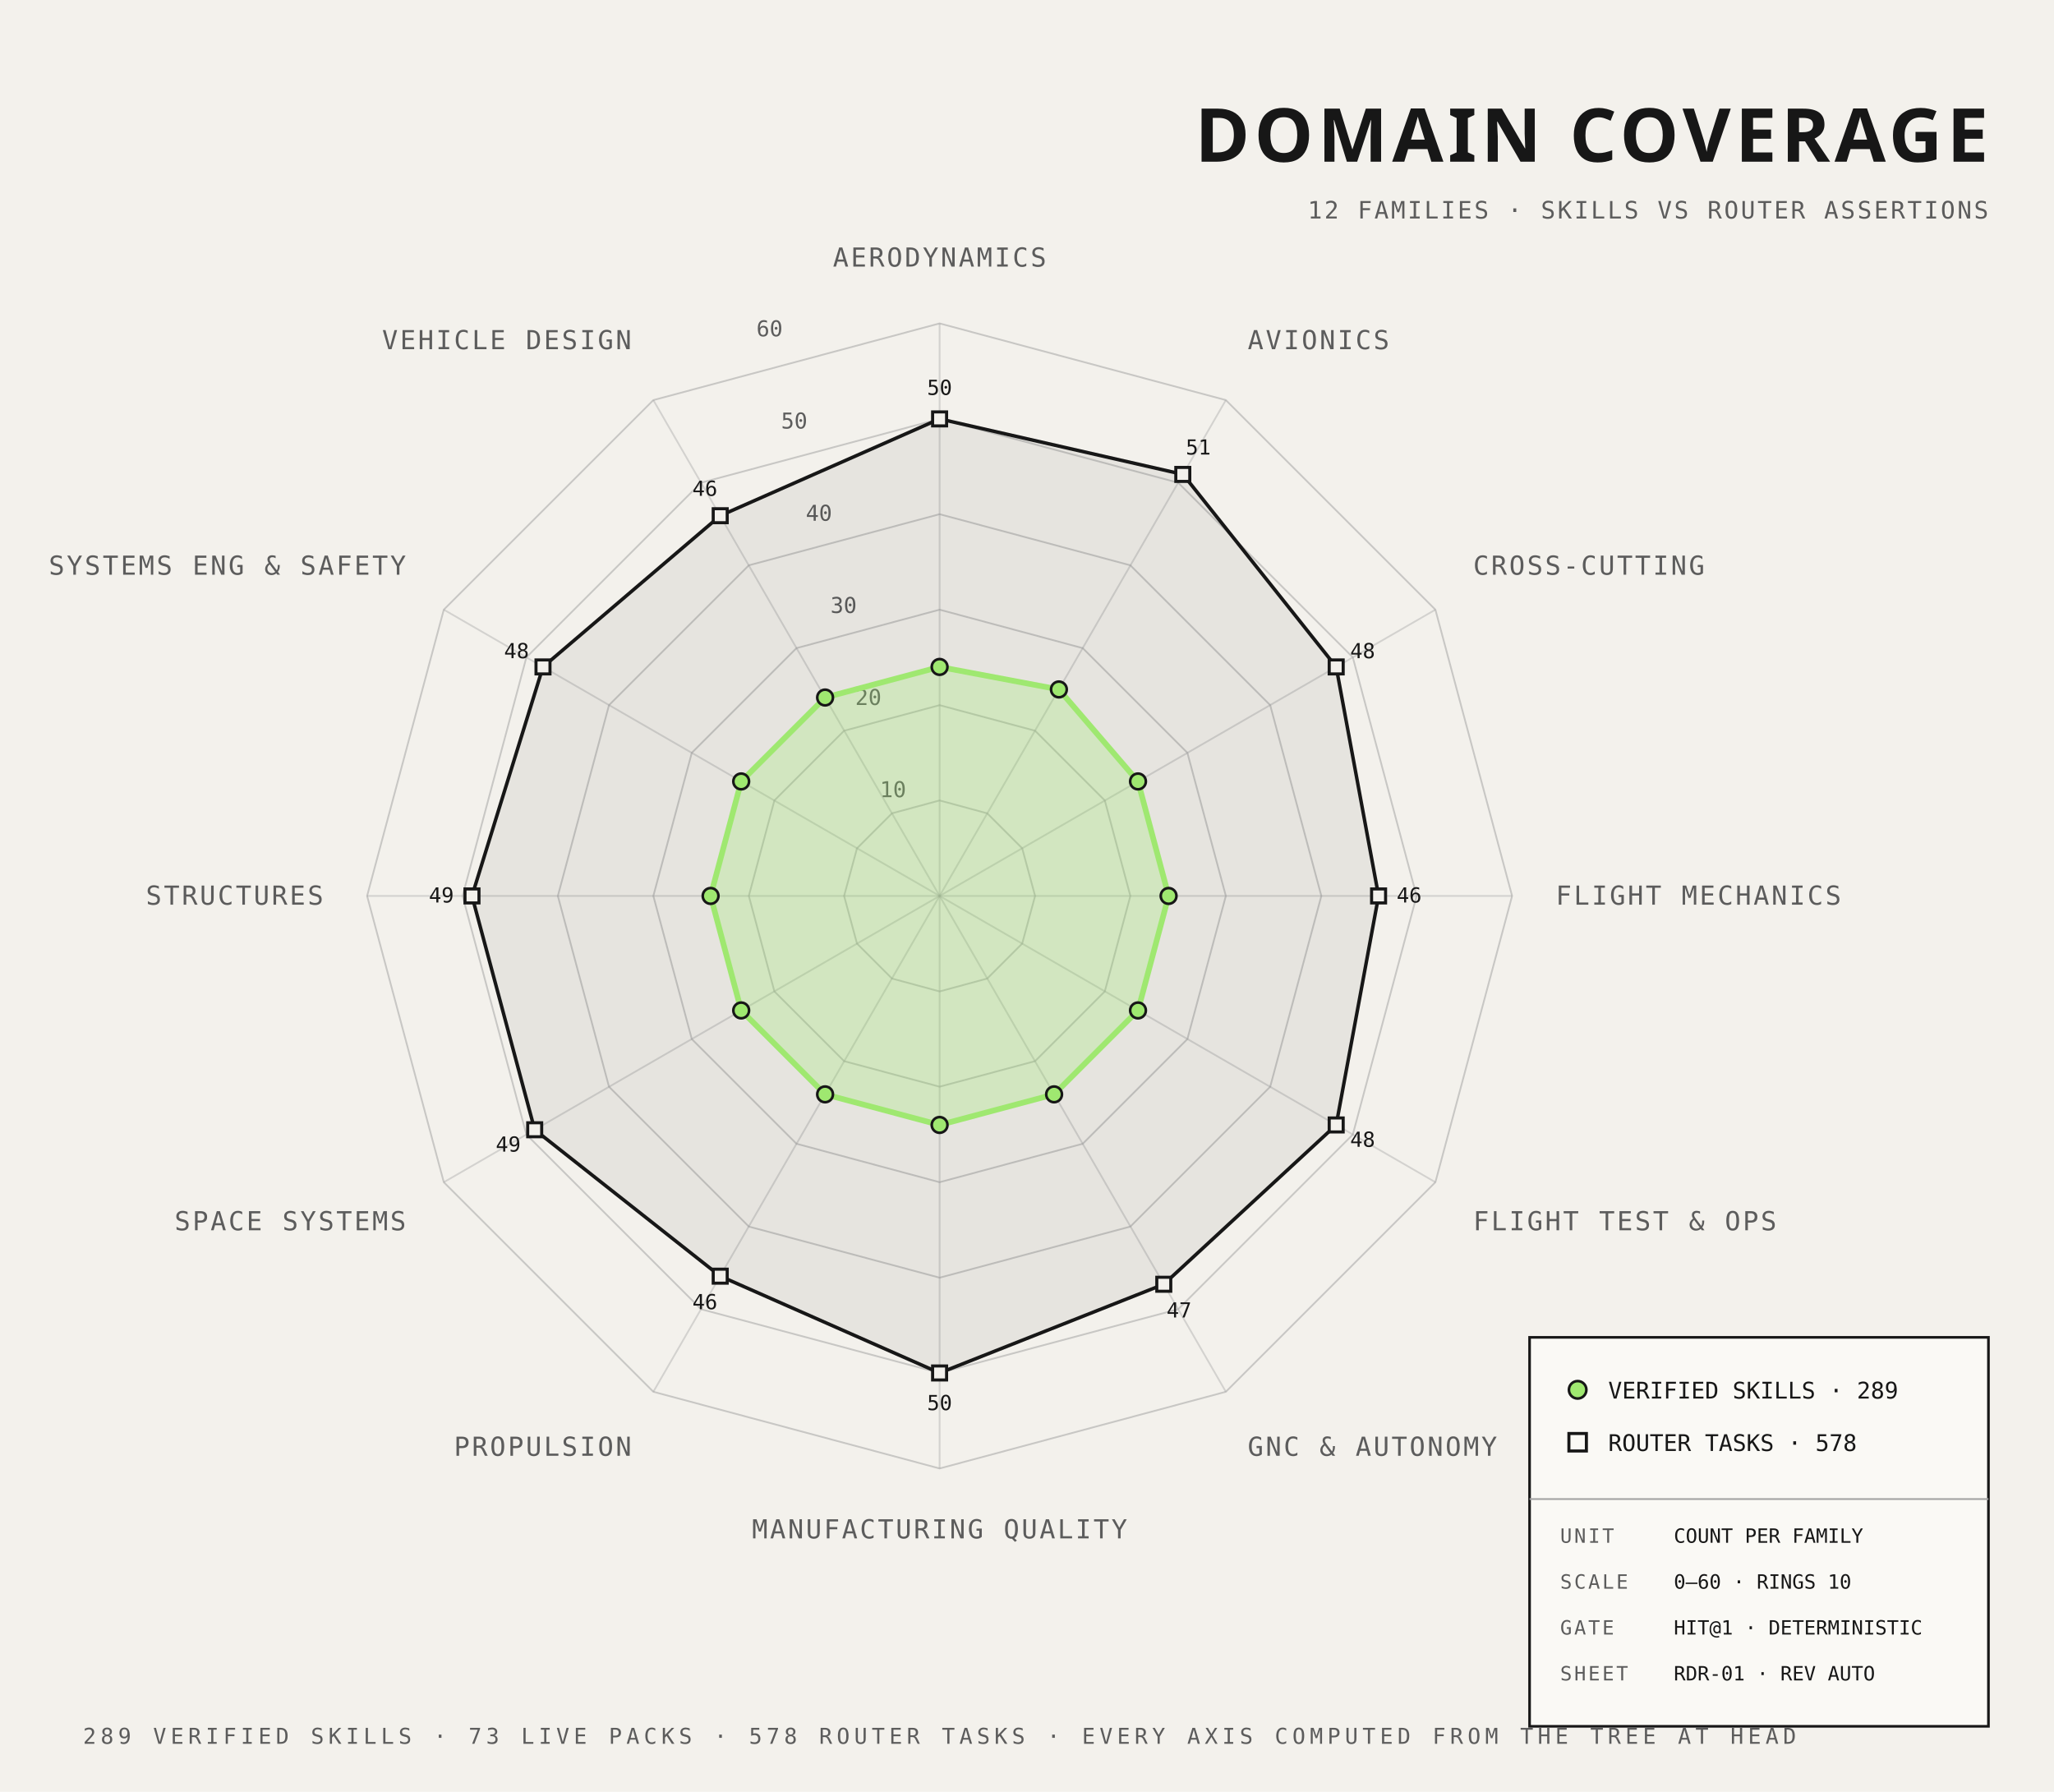
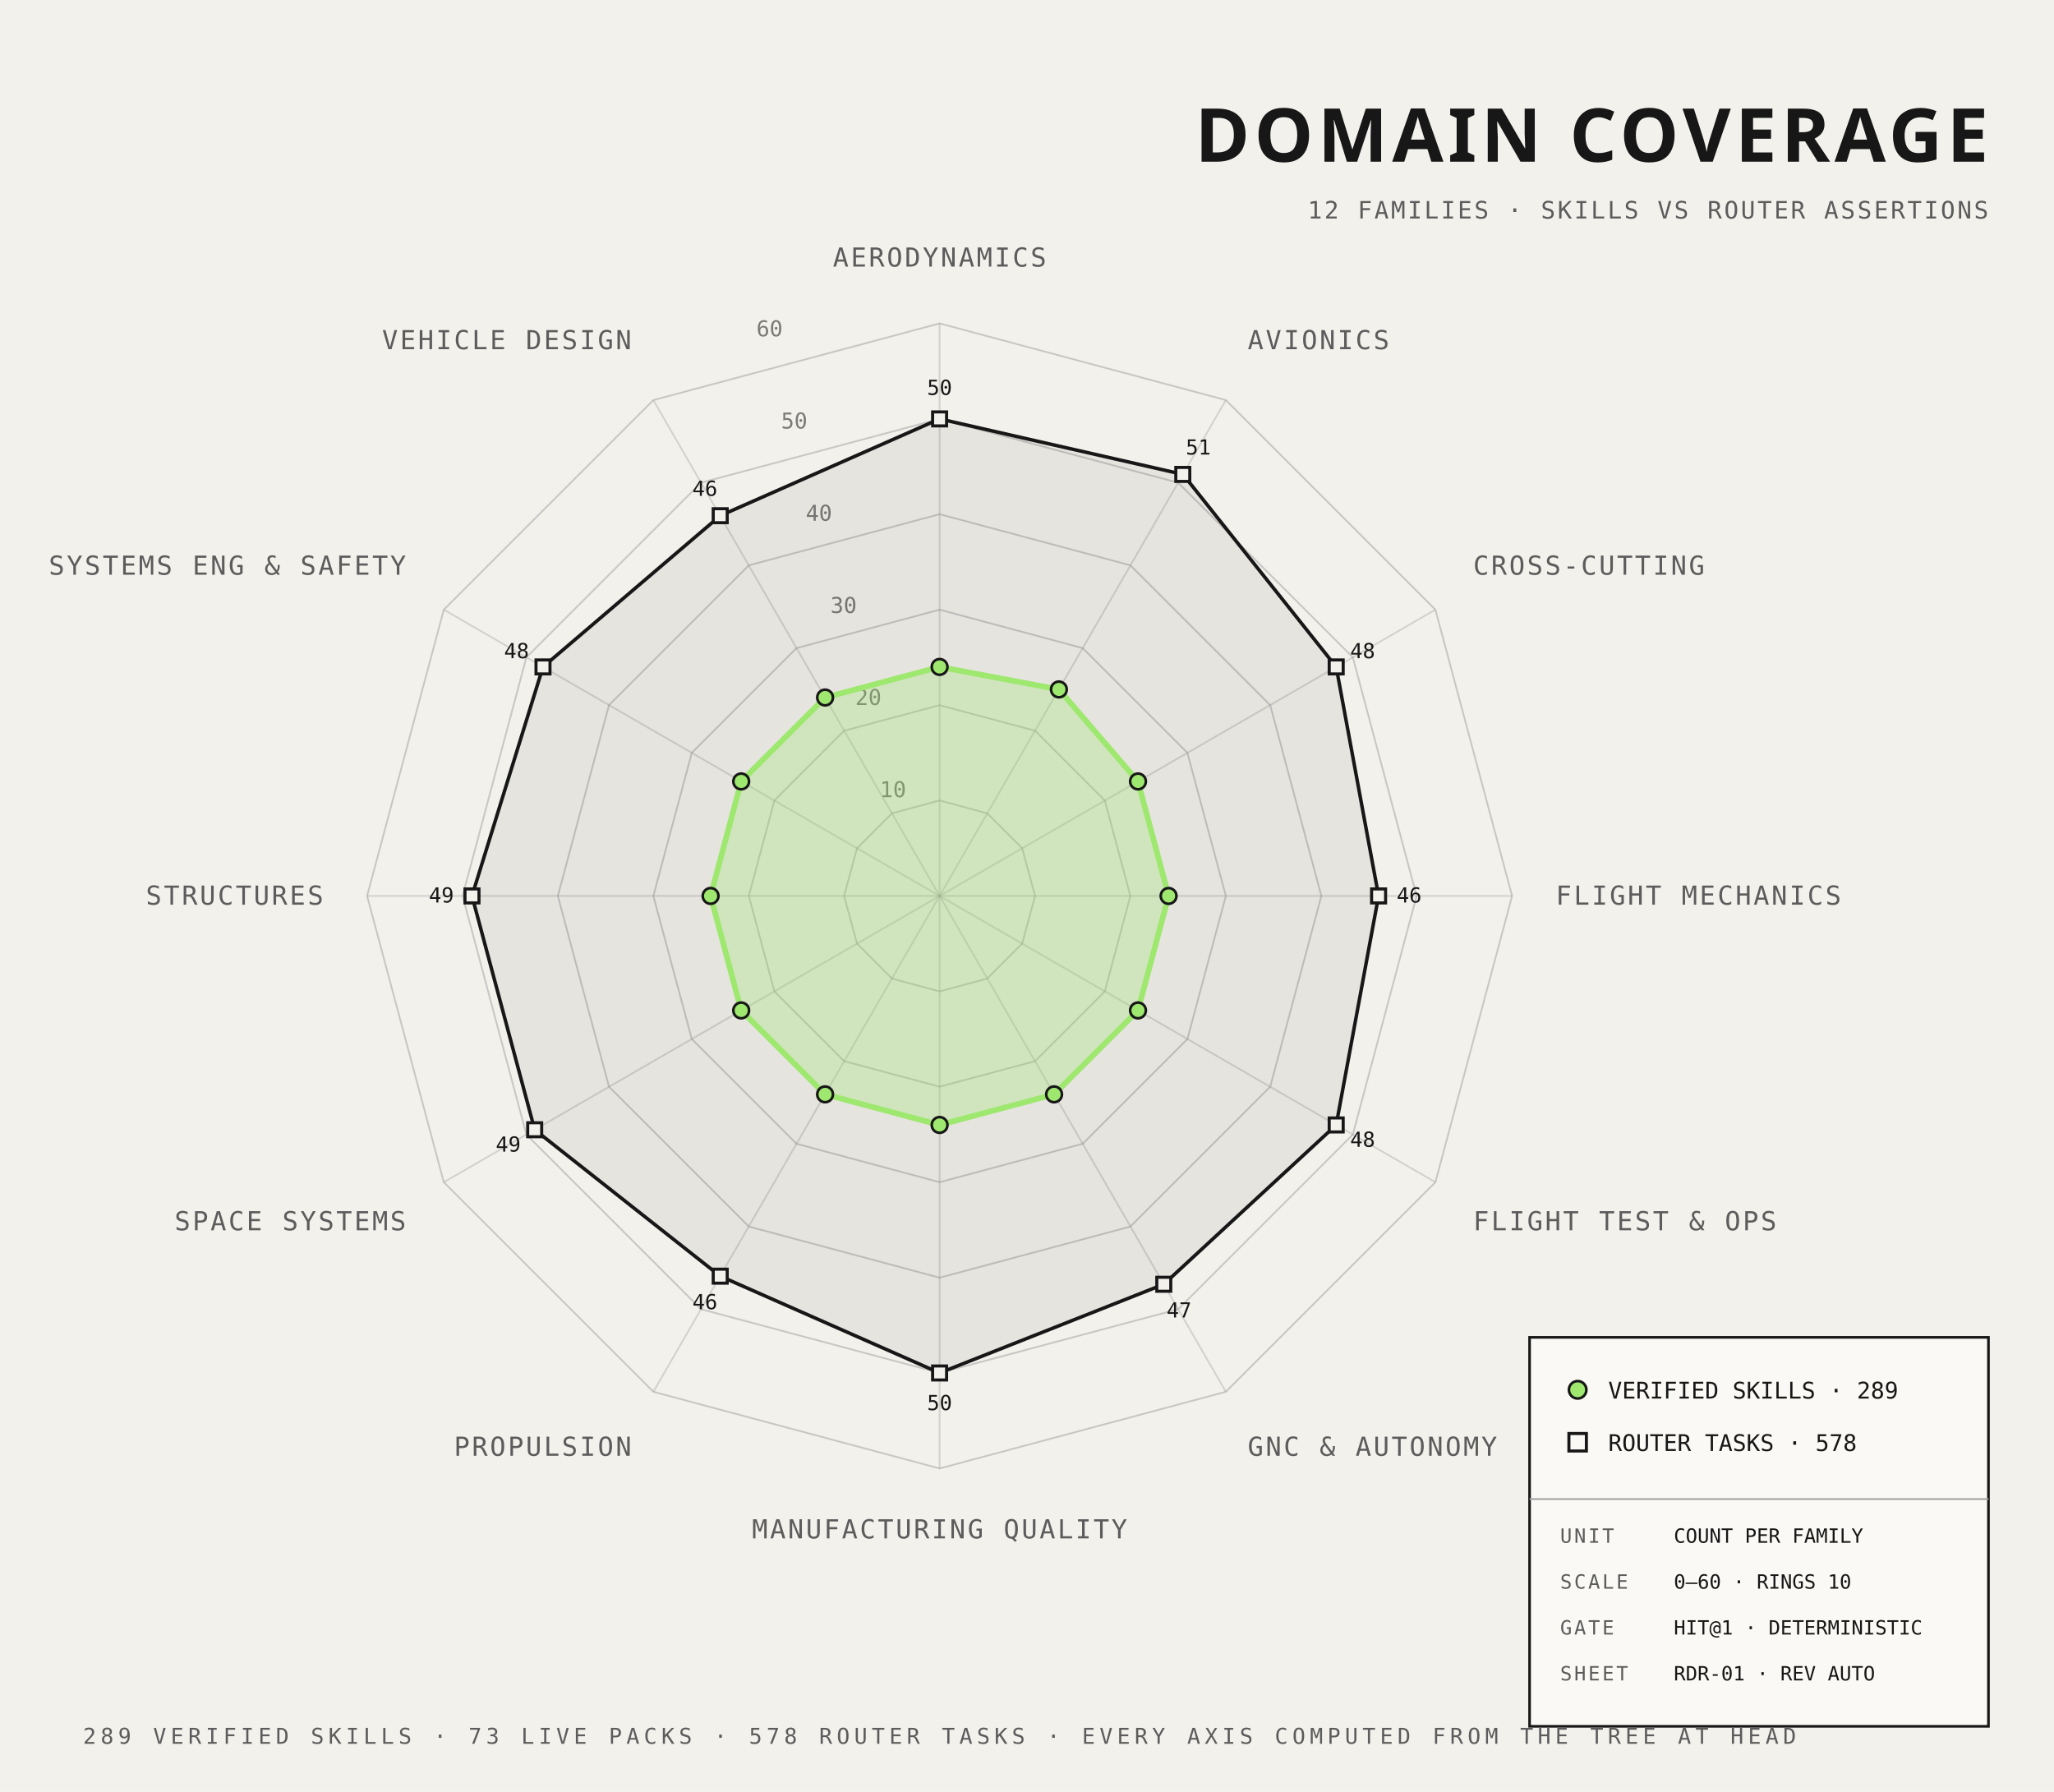
<svg xmlns="http://www.w3.org/2000/svg" width="940" height="820" viewBox="0 0 940 820">
  <style>
    .mono { font-family: "JetBrains Mono", "IBM Plex Mono", "Menlo", monospace; }
    .cond { font-family: "Barlow Condensed", "DIN Condensed", "Arial Narrow", sans-serif; font-weight: 700; text-transform: uppercase; }
+     .serif { font-family: "Instrument Serif", Georgia, serif; font-style: italic; }
  </style>
  <rect width="940" height="820" fill="#f3f1ec" />
  <polygon points="430.0,366.3 451.8,372.2 467.8,388.2 473.7,410.0 467.8,431.8 451.8,447.8 430.0,453.7 408.2,447.8 392.2,431.8 386.3,410.0 392.2,388.2 408.2,372.2" fill="none" stroke="#a3a3a3" stroke-width="0.8" stroke-opacity="0.55" />
  <polygon points="430.0,322.7 473.7,334.4 505.6,366.3 517.3,410.0 505.6,453.7 473.7,485.6 430.0,497.3 386.3,485.6 354.4,453.7 342.7,410.0 354.4,366.3 386.3,334.4" fill="none" stroke="#a3a3a3" stroke-width="0.8" stroke-opacity="0.55" />
  <polygon points="430.0,279.0 495.5,296.6 543.4,344.5 561.0,410.0 543.4,475.5 495.5,523.4 430.0,541.0 364.5,523.4 316.6,475.5 299.0,410.0 316.6,344.5 364.5,296.6" fill="none" stroke="#a3a3a3" stroke-width="0.8" stroke-opacity="0.55" />
  <polygon points="430.0,235.3 517.3,258.7 581.3,322.7 604.7,410.0 581.3,497.3 517.3,561.3 430.0,584.7 342.7,561.3 278.7,497.3 255.3,410.0 278.7,322.7 342.7,258.7" fill="none" stroke="#a3a3a3" stroke-width="0.8" stroke-opacity="0.55" />
  <polygon points="430.0,191.7 539.2,220.9 619.1,300.8 648.3,410.0 619.1,519.2 539.2,599.1 430.0,628.3 320.8,599.1 240.9,519.2 211.7,410.0 240.9,300.8 320.8,220.9" fill="none" stroke="#a3a3a3" stroke-width="0.8" stroke-opacity="0.55" />
  <polygon points="430.0,148.0 561.0,183.1 656.9,279.0 692.0,410.0 656.9,541.0 561.0,636.9 430.0,672.0 299.0,636.9 203.1,541.0 168.0,410.0 203.1,279.0 299.0,183.1" fill="none" stroke="#a3a3a3" stroke-width="0.8" stroke-opacity="0.55" />
  <line x1="430" y1="410" x2="430.0" y2="148.0" stroke="#a3a3a3" stroke-width="0.8" stroke-opacity="0.4" />
  <line x1="430" y1="410" x2="561.0" y2="183.1" stroke="#a3a3a3" stroke-width="0.8" stroke-opacity="0.4" />
  <line x1="430" y1="410" x2="656.9" y2="279.0" stroke="#a3a3a3" stroke-width="0.8" stroke-opacity="0.4" />
  <line x1="430" y1="410" x2="692.0" y2="410.0" stroke="#a3a3a3" stroke-width="0.8" stroke-opacity="0.4" />
  <line x1="430" y1="410" x2="656.9" y2="541.0" stroke="#a3a3a3" stroke-width="0.8" stroke-opacity="0.4" />
  <line x1="430" y1="410" x2="561.0" y2="636.9" stroke="#a3a3a3" stroke-width="0.8" stroke-opacity="0.4" />
  <line x1="430" y1="410" x2="430.0" y2="672.0" stroke="#a3a3a3" stroke-width="0.8" stroke-opacity="0.4" />
  <line x1="430" y1="410" x2="299.0" y2="636.9" stroke="#a3a3a3" stroke-width="0.8" stroke-opacity="0.4" />
  <line x1="430" y1="410" x2="203.1" y2="541.0" stroke="#a3a3a3" stroke-width="0.8" stroke-opacity="0.4" />
  <line x1="430" y1="410" x2="168.0" y2="410.0" stroke="#a3a3a3" stroke-width="0.8" stroke-opacity="0.4" />
  <line x1="430" y1="410" x2="203.1" y2="279.0" stroke="#a3a3a3" stroke-width="0.8" stroke-opacity="0.4" />
  <line x1="430" y1="410" x2="299.0" y2="183.1" stroke="#a3a3a3" stroke-width="0.8" stroke-opacity="0.4" />
-   <text class="mono" x="414.7" y="364.8" text-anchor="end" font-size="10" fill="#5c5c5c">10</text>
-   <text class="mono" x="403.4" y="322.6" text-anchor="end" font-size="10" fill="#5c5c5c">20</text>
-   <text class="mono" x="392.1" y="280.5" text-anchor="end" font-size="10" fill="#5c5c5c">30</text>
-   <text class="mono" x="380.8" y="238.3" text-anchor="end" font-size="10" fill="#5c5c5c">40</text>
-   <text class="mono" x="369.5" y="196.1" text-anchor="end" font-size="10" fill="#5c5c5c">50</text>
-   <text class="mono" x="358.2" y="153.9" text-anchor="end" font-size="10" fill="#5c5c5c">60</text>
+   <text class="mono" x="414.7" y="364.8" text-anchor="end" font-size="10" fill="#171717" opacity="0.55">10</text>
+   <text class="mono" x="403.4" y="322.6" text-anchor="end" font-size="10" fill="#171717" opacity="0.55">20</text>
+   <text class="mono" x="392.1" y="280.5" text-anchor="end" font-size="10" fill="#171717" opacity="0.55">30</text>
+   <text class="mono" x="380.8" y="238.3" text-anchor="end" font-size="10" fill="#171717" opacity="0.55">40</text>
+   <text class="mono" x="369.5" y="196.1" text-anchor="end" font-size="10" fill="#171717" opacity="0.55">50</text>
+   <text class="mono" x="358.2" y="153.9" text-anchor="end" font-size="10" fill="#171717" opacity="0.55">60</text>
  <text class="mono" x="430.0" y="122.0" text-anchor="middle" font-size="12" fill="#5c5c5c" letter-spacing="1">AERODYNAMICS</text>
  <text class="mono" x="571.0" y="159.8" text-anchor="start" font-size="12" fill="#5c5c5c" letter-spacing="1">AVIONICS</text>
  <text class="mono" x="674.2" y="263.0" text-anchor="start" font-size="12" fill="#5c5c5c" letter-spacing="1">CROSS-CUTTING</text>
  <text class="mono" x="712.0" y="414.0" text-anchor="start" font-size="12" fill="#5c5c5c" letter-spacing="1">FLIGHT MECHANICS</text>
  <text class="mono" x="674.2" y="563.0" text-anchor="start" font-size="12" fill="#5c5c5c" letter-spacing="1">FLIGHT TEST &amp; OPS</text>
  <text class="mono" x="571.0" y="666.2" text-anchor="start" font-size="12" fill="#5c5c5c" letter-spacing="1">GNC &amp; AUTONOMY</text>
  <text class="mono" x="430.0" y="704.0" text-anchor="middle" font-size="12" fill="#5c5c5c" letter-spacing="1">MANUFACTURING QUALITY</text>
  <text class="mono" x="289.0" y="666.2" text-anchor="end" font-size="12" fill="#5c5c5c" letter-spacing="1">PROPULSION</text>
  <text class="mono" x="185.8" y="563.0" text-anchor="end" font-size="12" fill="#5c5c5c" letter-spacing="1">SPACE SYSTEMS</text>
  <text class="mono" x="148.0" y="414.0" text-anchor="end" font-size="12" fill="#5c5c5c" letter-spacing="1">STRUCTURES</text>
  <text class="mono" x="185.8" y="263.0" text-anchor="end" font-size="12" fill="#5c5c5c" letter-spacing="1">SYSTEMS ENG &amp; SAFETY</text>
  <text class="mono" x="289.0" y="159.8" text-anchor="end" font-size="12" fill="#5c5c5c" letter-spacing="1">VEHICLE DESIGN</text>
  <polygon points="430.0,191.7 541.4,217.1 611.5,305.2 630.9,410.0 611.5,514.8 532.6,587.7 430.0,628.3 329.6,584.0 244.7,517.0 216.0,410.0 248.5,305.2 329.6,236.0" fill="#171717" fill-opacity="0.06" stroke="#171717" stroke-width="1.6" />
  <rect x="426.8" y="188.5" width="6.4" height="6.4" fill="#f3f1ec" stroke="#171717" stroke-width="1.4" />
  <rect x="538.1" y="213.9" width="6.4" height="6.4" fill="#f3f1ec" stroke="#171717" stroke-width="1.4" />
  <rect x="608.3" y="302.0" width="6.4" height="6.4" fill="#f3f1ec" stroke="#171717" stroke-width="1.4" />
  <rect x="627.7" y="406.8" width="6.4" height="6.4" fill="#f3f1ec" stroke="#171717" stroke-width="1.4" />
  <rect x="608.3" y="511.6" width="6.4" height="6.4" fill="#f3f1ec" stroke="#171717" stroke-width="1.4" />
  <rect x="529.4" y="584.5" width="6.4" height="6.4" fill="#f3f1ec" stroke="#171717" stroke-width="1.4" />
  <rect x="426.8" y="625.1" width="6.4" height="6.4" fill="#f3f1ec" stroke="#171717" stroke-width="1.4" />
  <rect x="326.4" y="580.8" width="6.4" height="6.4" fill="#f3f1ec" stroke="#171717" stroke-width="1.4" />
  <rect x="241.5" y="513.8" width="6.4" height="6.4" fill="#f3f1ec" stroke="#171717" stroke-width="1.4" />
  <rect x="212.8" y="406.8" width="6.4" height="6.4" fill="#f3f1ec" stroke="#171717" stroke-width="1.4" />
  <rect x="245.3" y="302.0" width="6.4" height="6.4" fill="#f3f1ec" stroke="#171717" stroke-width="1.4" />
  <rect x="326.4" y="232.8" width="6.4" height="6.4" fill="#f3f1ec" stroke="#171717" stroke-width="1.4" />
-   <polygon points="430.0,305.2 484.6,315.5 520.8,357.6 534.8,410.0 520.8,462.4 482.4,500.8 430.0,514.8 377.6,500.8 339.2,462.4 325.2,410.0 339.2,357.6 377.6,319.2" fill="#9fe870" fill-opacity="0.28" stroke="#9fe870" stroke-width="2.6" />
+   <polygon points="430.0,305.2 484.6,315.5 520.8,357.6 534.8,410.0 520.8,462.4 482.4,500.8 430.0,514.8 377.6,500.8 339.2,462.4 325.2,410.0 339.2,357.6 377.6,319.2" fill="#9fe870" fill-opacity="0.30" stroke="#9fe870" stroke-width="2.6" />
  <circle cx="430.0" cy="305.2" r="3.6" fill="#9fe870" stroke="#171717" stroke-width="1.2" />
  <circle cx="484.6" cy="315.5" r="3.6" fill="#9fe870" stroke="#171717" stroke-width="1.2" />
  <circle cx="520.8" cy="357.6" r="3.6" fill="#9fe870" stroke="#171717" stroke-width="1.2" />
  <circle cx="534.8" cy="410.0" r="3.6" fill="#9fe870" stroke="#171717" stroke-width="1.2" />
  <circle cx="520.8" cy="462.4" r="3.6" fill="#9fe870" stroke="#171717" stroke-width="1.2" />
  <circle cx="482.4" cy="500.8" r="3.6" fill="#9fe870" stroke="#171717" stroke-width="1.2" />
  <circle cx="430.0" cy="514.8" r="3.6" fill="#9fe870" stroke="#171717" stroke-width="1.2" />
  <circle cx="377.6" cy="500.8" r="3.6" fill="#9fe870" stroke="#171717" stroke-width="1.2" />
  <circle cx="339.2" cy="462.4" r="3.6" fill="#9fe870" stroke="#171717" stroke-width="1.2" />
  <circle cx="325.2" cy="410.0" r="3.6" fill="#9fe870" stroke="#171717" stroke-width="1.2" />
  <circle cx="339.2" cy="357.6" r="3.6" fill="#9fe870" stroke="#171717" stroke-width="1.2" />
  <circle cx="377.6" cy="319.2" r="3.6" fill="#9fe870" stroke="#171717" stroke-width="1.2" />
  <text class="mono" x="430.0" y="180.7" text-anchor="middle" font-size="9.5" fill="#171717">50</text>
  <text class="mono" x="548.4" y="208.0" text-anchor="middle" font-size="9.5" fill="#171717">51</text>
  <text class="mono" x="623.6" y="301.2" text-anchor="middle" font-size="9.5" fill="#171717">48</text>
  <text class="mono" x="644.9" y="413.0" text-anchor="middle" font-size="9.5" fill="#171717">46</text>
  <text class="mono" x="623.6" y="524.8" text-anchor="middle" font-size="9.5" fill="#171717">48</text>
  <text class="mono" x="539.6" y="602.9" text-anchor="middle" font-size="9.5" fill="#171717">47</text>
  <text class="mono" x="430.0" y="645.3" text-anchor="middle" font-size="9.5" fill="#171717">50</text>
  <text class="mono" x="322.6" y="599.1" text-anchor="middle" font-size="9.5" fill="#171717">46</text>
  <text class="mono" x="232.6" y="527.0" text-anchor="middle" font-size="9.5" fill="#171717">49</text>
  <text class="mono" x="202.0" y="413.0" text-anchor="middle" font-size="9.5" fill="#171717">49</text>
  <text class="mono" x="236.4" y="301.2" text-anchor="middle" font-size="9.5" fill="#171717">48</text>
  <text class="mono" x="322.6" y="226.9" text-anchor="middle" font-size="9.5" fill="#171717">46</text>
  <text class="cond" x="910.0" y="74.0" text-anchor="end" font-size="34" fill="#171717" letter-spacing="2">DOMAIN COVERAGE</text>
  <text class="mono" x="910.0" y="100.0" text-anchor="end" font-size="11" fill="#5c5c5c" letter-spacing="1">12 FAMILIES · SKILLS VS ROUTER ASSERTIONS</text>
  <rect x="700" y="612" width="210" height="178" fill="#faf9f5" stroke="#171717" stroke-width="1.2" />
  <line x1="700" y1="686" x2="910" y2="686" stroke="#a3a3a3" stroke-width="0.8" />
  <circle cx="722" cy="636" r="4" fill="#9fe870" stroke="#171717" stroke-width="1.2" />
  <text class="mono" x="736.0" y="640.0" text-anchor="start" font-size="10.5" fill="#171717">VERIFIED SKILLS · 289</text>
  <rect x="718" y="656" width="8" height="8" fill="none" stroke="#171717" stroke-width="1.4" />
  <text class="mono" x="736.0" y="664.0" text-anchor="start" font-size="10.5" fill="#171717">ROUTER TASKS · 578</text>
  <text class="mono" x="714.0" y="706.0" text-anchor="start" font-size="9" fill="#5c5c5c" letter-spacing="1">UNIT</text>
  <text class="mono" x="766.0" y="706.0" text-anchor="start" font-size="9" fill="#171717">COUNT PER FAMILY</text>
  <text class="mono" x="714.0" y="727.0" text-anchor="start" font-size="9" fill="#5c5c5c" letter-spacing="1">SCALE</text>
  <text class="mono" x="766.0" y="727.0" text-anchor="start" font-size="9" fill="#171717">0–60 · RINGS 10</text>
  <text class="mono" x="714.0" y="748.0" text-anchor="start" font-size="9" fill="#5c5c5c" letter-spacing="1">GATE</text>
  <text class="mono" x="766.0" y="748.0" text-anchor="start" font-size="9" fill="#171717">HIT@1 · DETERMINISTIC</text>
  <text class="mono" x="714.0" y="769.0" text-anchor="start" font-size="9" fill="#5c5c5c" letter-spacing="1">SHEET</text>
  <text class="mono" x="766.0" y="769.0" text-anchor="start" font-size="9" fill="#171717">RDR-01 · REV AUTO</text>
  <text class="mono" x="430.0" y="798.0" text-anchor="middle" font-size="10" fill="#5c5c5c" letter-spacing="2">289 VERIFIED SKILLS · 73 LIVE PACKS · 578 ROUTER TASKS · EVERY AXIS COMPUTED FROM THE TREE AT HEAD</text>
</svg>
